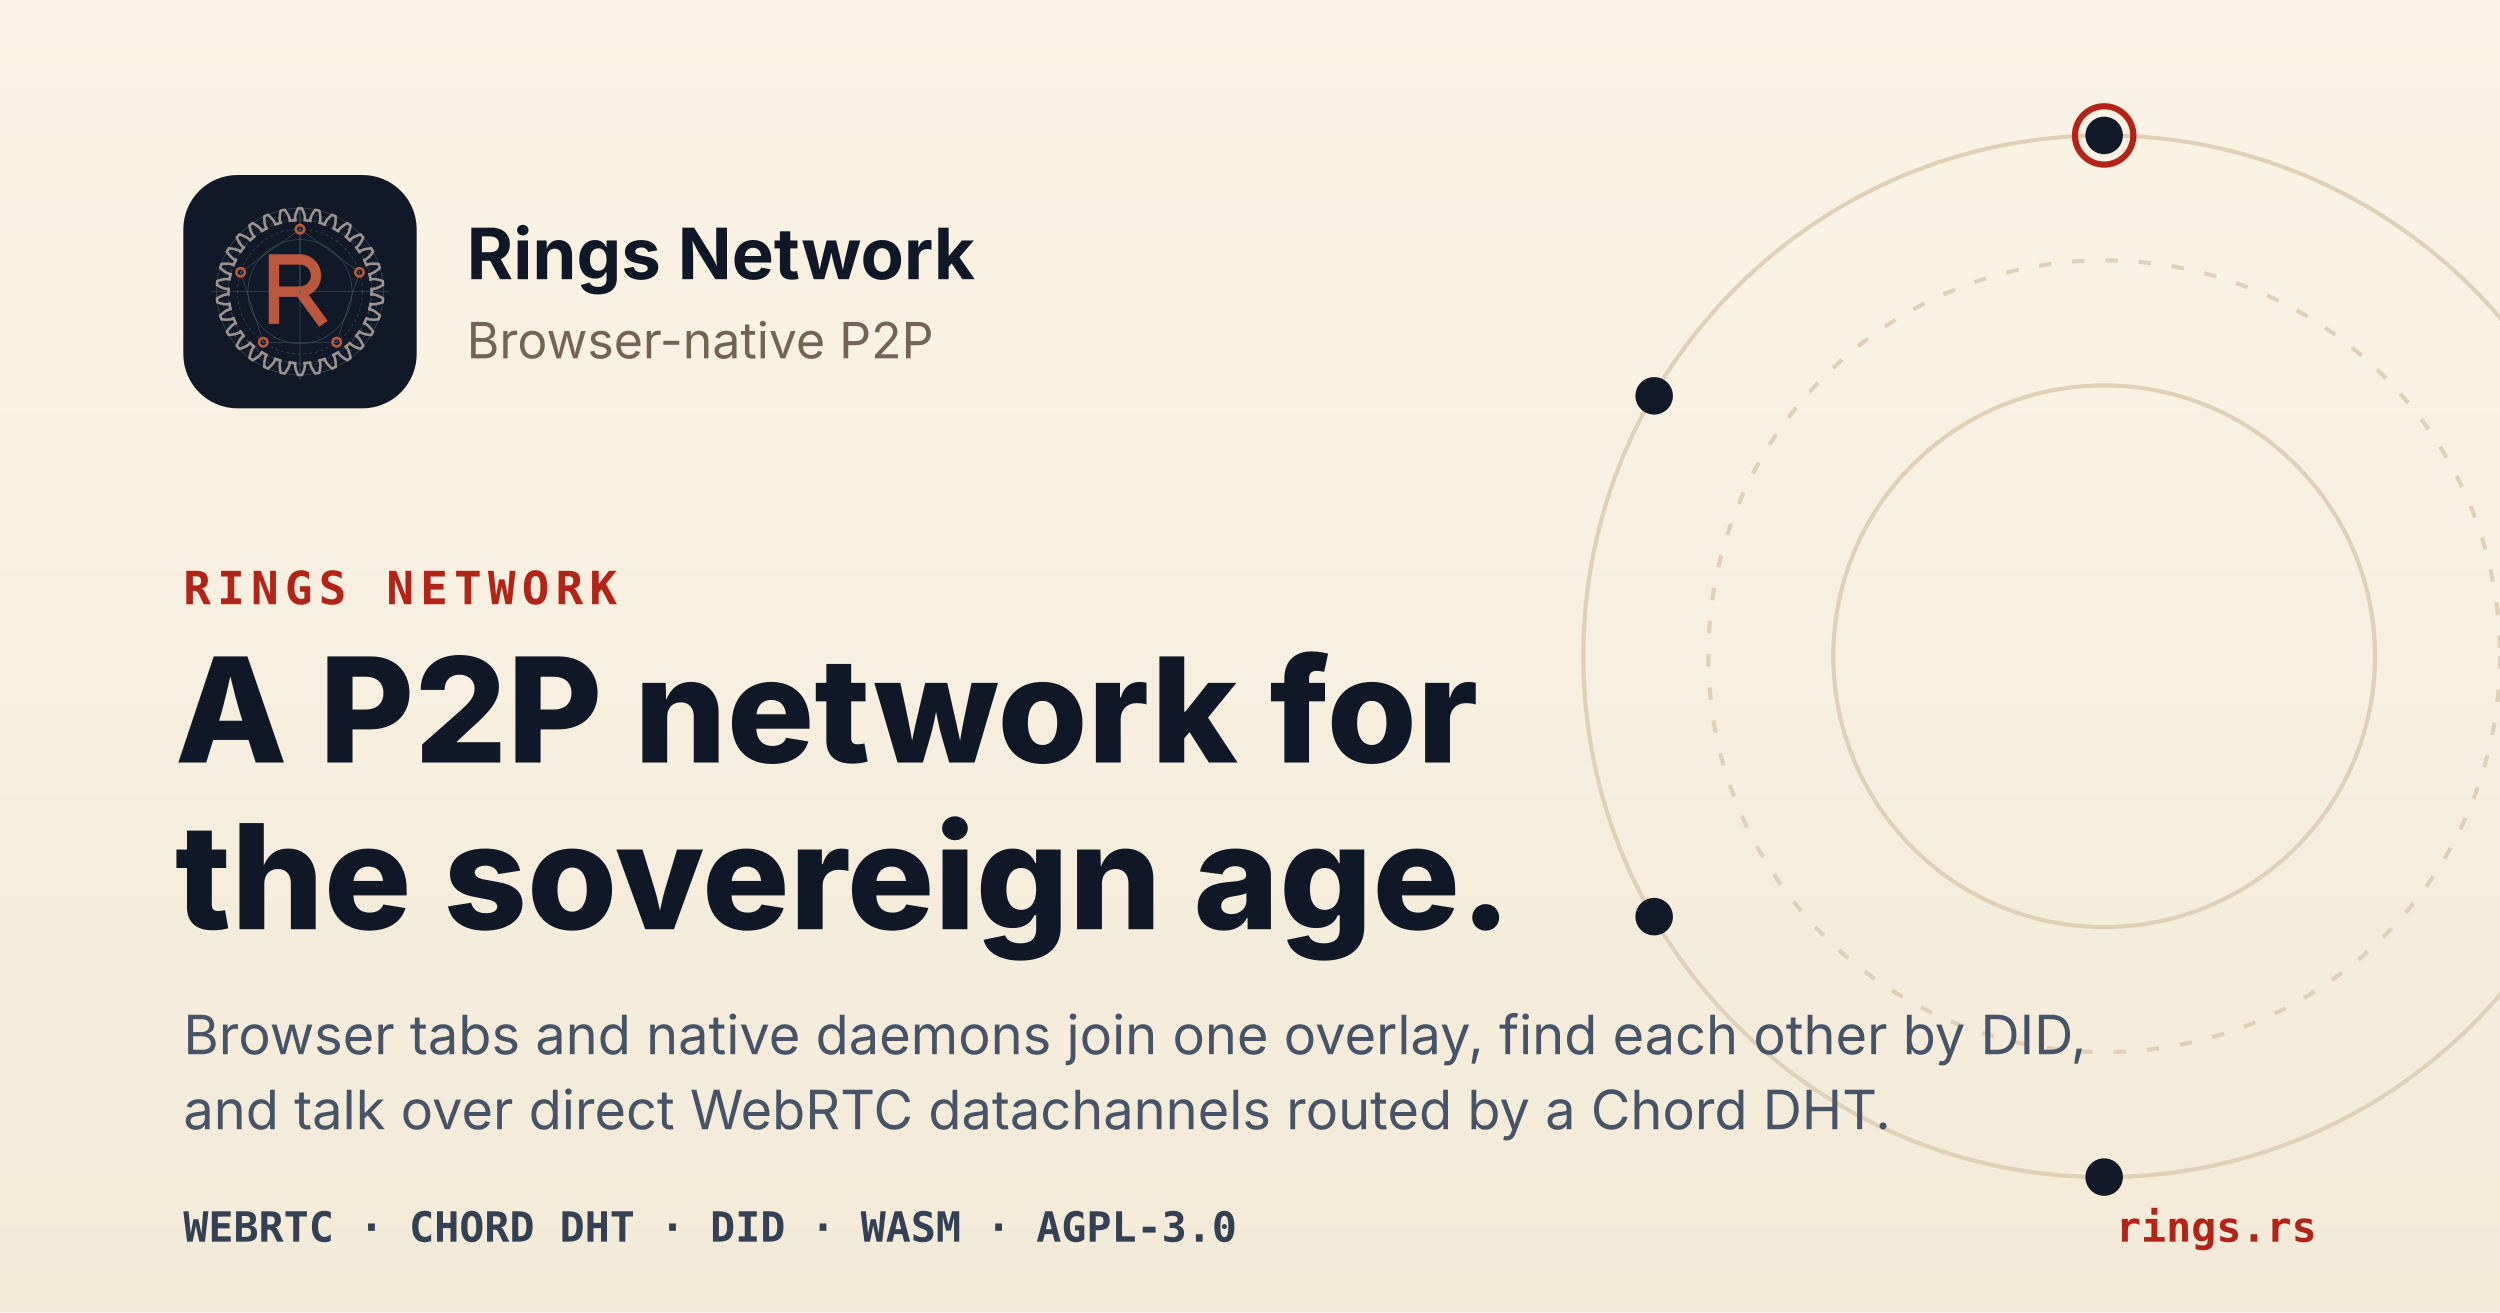
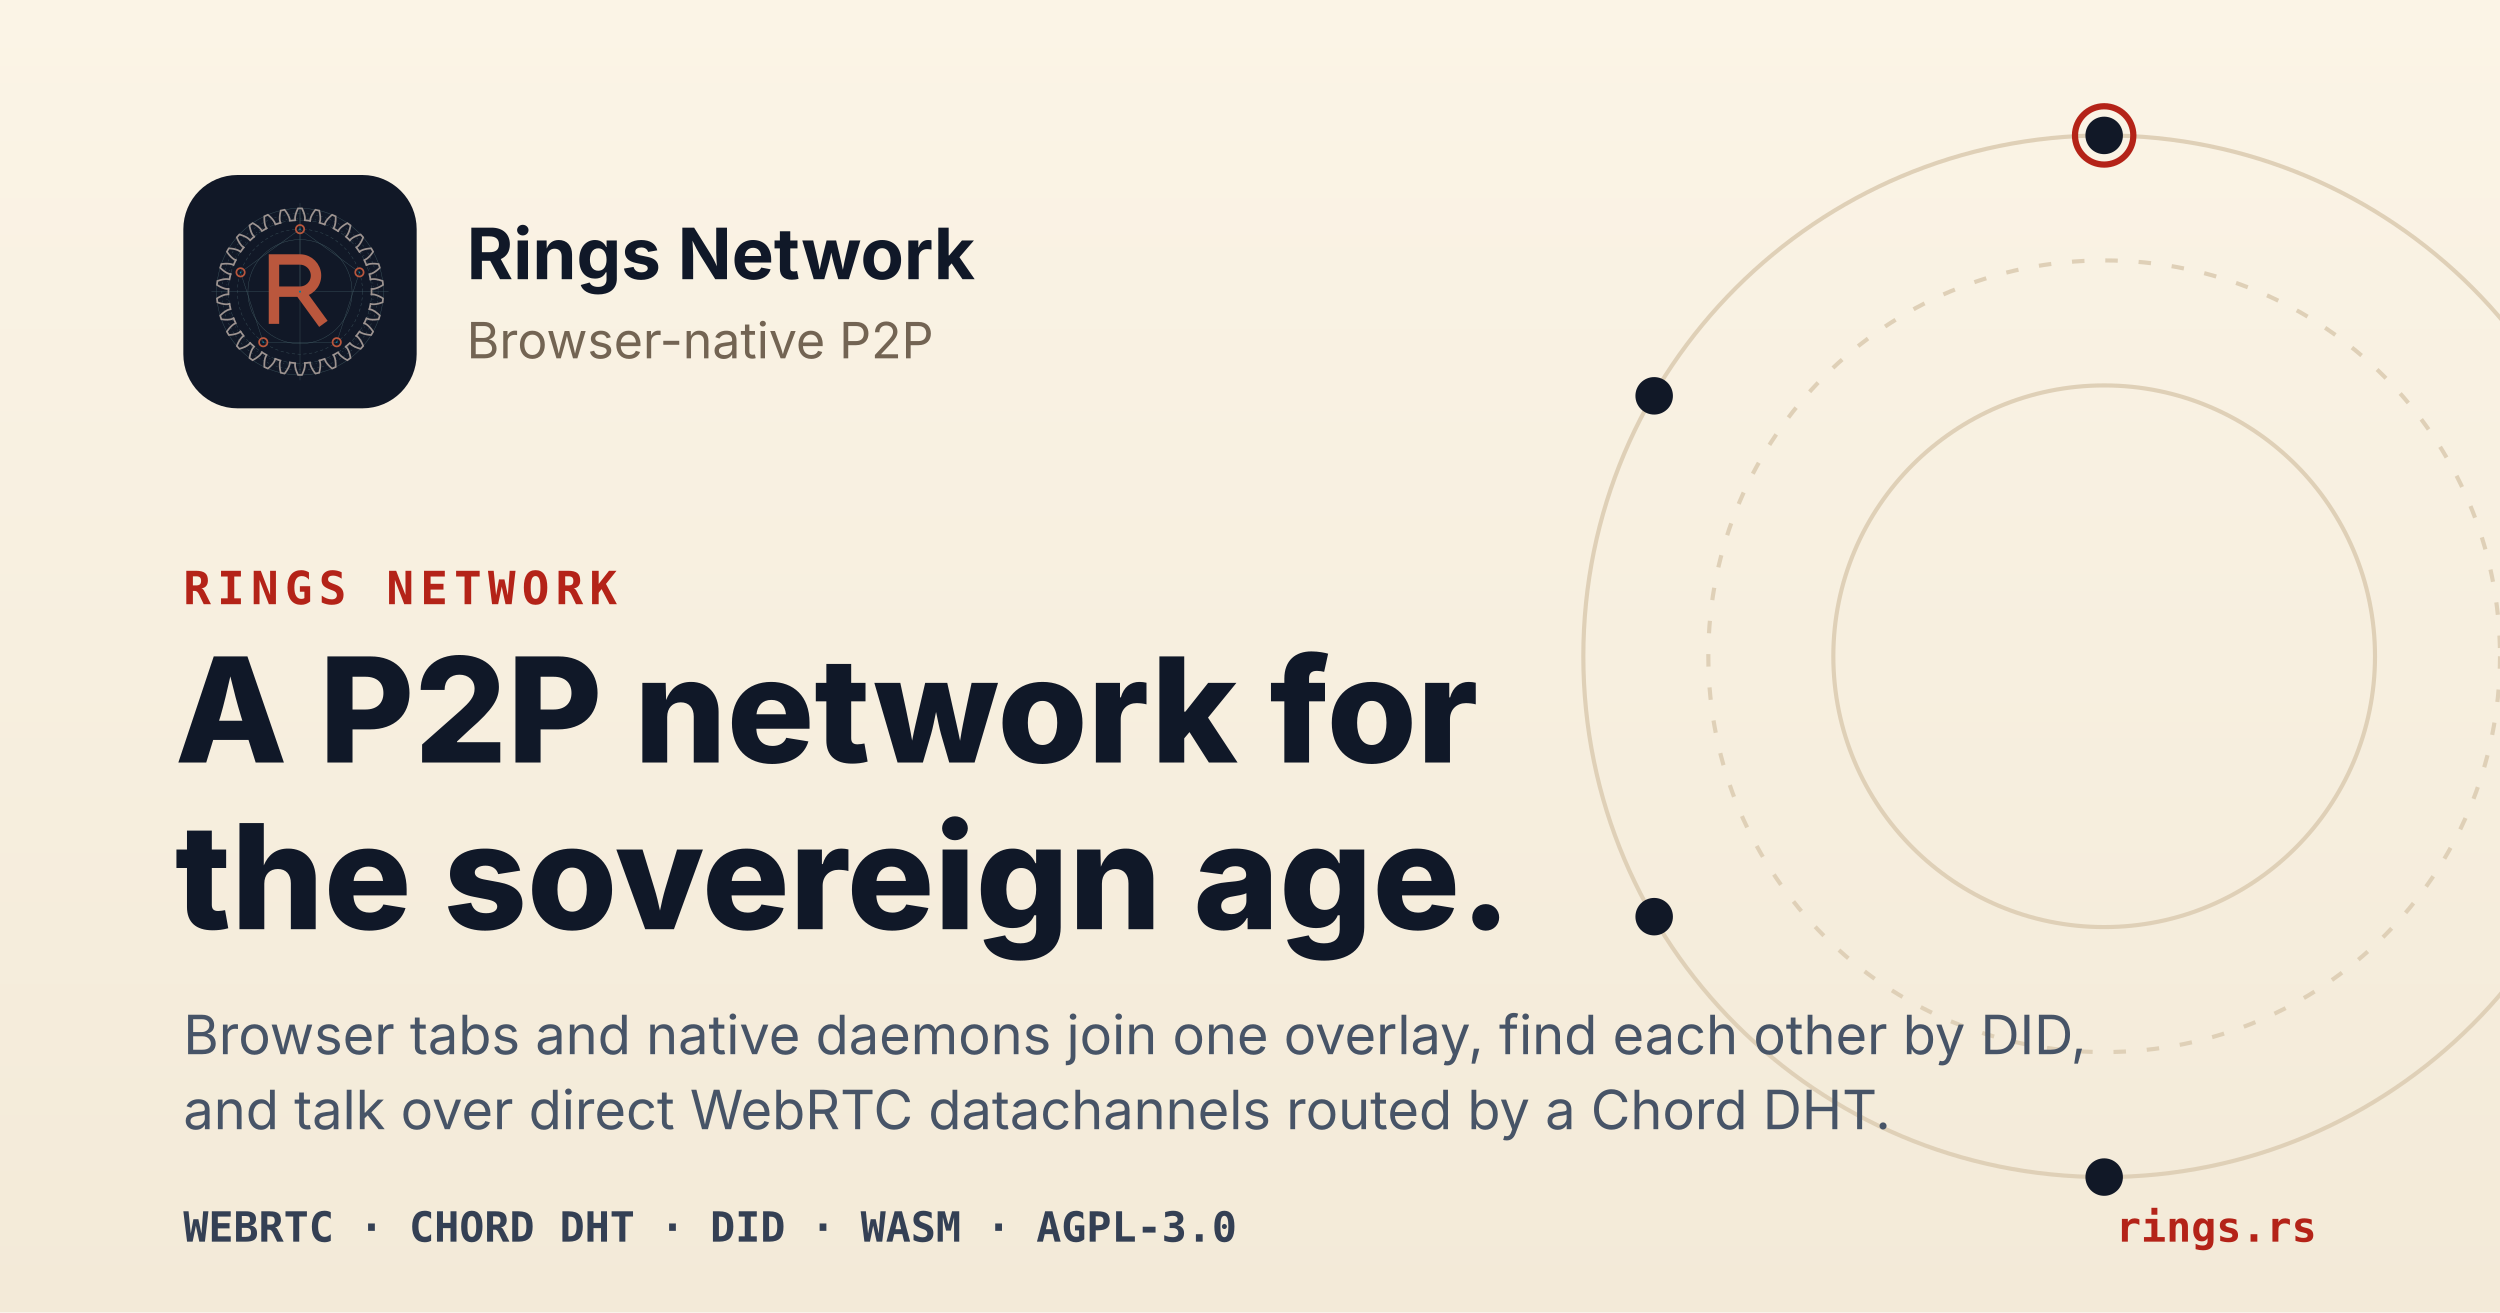
<svg xmlns="http://www.w3.org/2000/svg" width="1200" height="630" viewBox="0 0 1200 630">
  <defs>
    <linearGradient id="page" x1="0" y1="0" x2="0" y2="1">
      <stop offset="0" stop-color="#fbf4e6" />
      <stop offset="1" stop-color="#f3ead8" />
    </linearGradient>
  </defs>
  <rect width="1200" height="630" fill="url(#page)" />
  <g fill="none" stroke="#dfd0b7" stroke-width="2">
    <circle cx="1010" cy="315" r="250" />
    <circle cx="1010" cy="315" r="190" stroke-dasharray="6 10" />
    <circle cx="1010" cy="315" r="130" />
  </g>
  <g fill="#111827">
    <circle cx="1010" cy="65" r="9" />
    <circle cx="1226" cy="190" r="9" />
    <circle cx="1226" cy="440" r="9" />
    <circle cx="1010" cy="565" r="9" />
    <circle cx="794" cy="440" r="9" />
    <circle cx="794" cy="190" r="9" />
  </g>
  <circle cx="1010" cy="65" r="14" fill="none" stroke="#b42318" stroke-width="3" />
  <rect x="88" y="84" width="112" height="112" rx="26" fill="#111827" />
  <svg x="100" y="96" width="88" height="88" viewBox="-176 -176 352 352">
    <style>.primary{stroke:#9d9390}.accent{stroke:#ba573d}.signal{fill:#007f9e}.guide{stroke:#435e65}</style>
    <defs>
      <path id="tooth" d="M -9.242,-137.189 L -9.474,-140.635 L -9.476,-140.67 L -9.479,-140.776 L -9.481,-140.953 L -9.478,-141.2 L -9.468,-141.517 L -9.446,-141.905 L -9.41,-142.362 L -9.356,-142.889 L -9.283,-143.485 L -9.185,-144.148 L -9.062,-144.879 L -8.908,-145.677 L -8.722,-146.539 L -8.5,-147.466 L -8.239,-148.456 L -7.937,-149.508 L -7.591,-150.62 L -7.197,-151.791 L -6.753,-153.019 L -6.256,-154.303 L -5.703,-155.641 L -5.093,-157.03 L -4.421,-158.47 L -3.687,-159.958 A 160 160 0 0 1 3.687,-159.958 L 4.421,-158.47 L 5.093,-157.03 L 5.703,-155.641 L 6.256,-154.303 L 6.753,-153.019 L 7.197,-151.791 L 7.591,-150.62 L 7.937,-149.508 L 8.239,-148.456 L 8.5,-147.466 L 8.722,-146.539 L 8.908,-145.677 L 9.062,-144.879 L 9.185,-144.148 L 9.283,-143.485 L 9.356,-142.889 L 9.41,-142.362 L 9.446,-141.905 L 9.468,-141.517 L 9.478,-141.2 L 9.481,-140.953 L 9.479,-140.776 L 9.476,-140.67 L 9.474,-140.635 L 9.242,-137.189 A 137.5 137.5 0 0 1 19.483,-136.113" />
    </defs>
-     <g class="guide" fill="none" stroke-width="1">
+     <g class="guide" fill="none" stroke-width="0.667">
      <path d="M -170 0 H 170 M 0 -170 V 170" />
      <circle r="160" />
      <circle r="150" stroke-dasharray="4 5" />
      <circle r="140.954" stroke-dasharray="2 5" />
      <circle r="137.5" stroke-dasharray="8 4" />
      <circle r="100" />
      <circle r="120" stroke-dasharray="6 5" />
      <polygon points="0,-120 114.127,-37.082 70.534,97.082 -70.534,97.082 -114.127,-37.082" />
      <path d="M 0 0 L 0,-160" />
    </g>
-     <g class="primary" fill="none" stroke-width="5" stroke-linecap="square" stroke-linejoin="miter">
+     <g class="primary" fill="none" stroke-width="3.333" stroke-linecap="square" stroke-linejoin="miter">
      <use href="#tooth" transform="rotate(0)" />
      <use href="#tooth" transform="rotate(12)" />
      <use href="#tooth" transform="rotate(24)" />
      <use href="#tooth" transform="rotate(36)" />
      <use href="#tooth" transform="rotate(48)" />
      <use href="#tooth" transform="rotate(60)" />
      <use href="#tooth" transform="rotate(72)" />
      <use href="#tooth" transform="rotate(84)" />
      <use href="#tooth" transform="rotate(96)" />
      <use href="#tooth" transform="rotate(108)" />
      <use href="#tooth" transform="rotate(120)" />
      <use href="#tooth" transform="rotate(132)" />
      <use href="#tooth" transform="rotate(144)" />
      <use href="#tooth" transform="rotate(156)" />
      <use href="#tooth" transform="rotate(168)" />
      <use href="#tooth" transform="rotate(180)" />
      <use href="#tooth" transform="rotate(192)" />
      <use href="#tooth" transform="rotate(204)" />
      <use href="#tooth" transform="rotate(216)" />
      <use href="#tooth" transform="rotate(228)" />
      <use href="#tooth" transform="rotate(240)" />
      <use href="#tooth" transform="rotate(252)" />
      <use href="#tooth" transform="rotate(264)" />
      <use href="#tooth" transform="rotate(276)" />
      <use href="#tooth" transform="rotate(288)" />
      <use href="#tooth" transform="rotate(300)" />
      <use href="#tooth" transform="rotate(312)" />
      <use href="#tooth" transform="rotate(324)" />
      <use href="#tooth" transform="rotate(336)" />
      <use href="#tooth" transform="rotate(348)" />
    </g>
-     <g class="accent" fill="none" stroke-width="5" stroke-linecap="butt" stroke-linejoin="miter">
+     <g class="accent" fill="none" stroke-width="3.333" stroke-linecap="butt" stroke-linejoin="miter">
      <circle cx="0" cy="-120" r="8" />
      <circle cx="114.127" cy="-37.082" r="8" />
      <circle cx="70.534" cy="97.082" r="8" />
      <circle cx="-70.534" cy="97.082" r="8" />
      <circle cx="-114.127" cy="-37.082" r="8" />
      <path d="M -50 61.803 V -61.803 H 0 A 30.902 30.902 0 0 1 0 0 H -50 M 0 0 L 44.903 61.803" stroke-width="20" />
    </g>
    <g class="signal">
      <circle cx="0" cy="-120" r="1.6" />
      <circle cx="114.127" cy="-37.082" r="1.6" />
      <circle cx="70.534" cy="97.082" r="1.6" />
      <circle cx="-70.534" cy="97.082" r="1.6" />
      <circle cx="-114.127" cy="-37.082" r="1.6" />
      <circle r="2" />
    </g>
  </svg>
  <text x="224" y="134" font-family="Inter, 'Helvetica Neue', Helvetica, Arial, sans-serif" font-size="34" font-weight="700" fill="#101828">Rings Network</text>
  <text x="224" y="172" font-family="Inter, 'Helvetica Neue', Helvetica, Arial, sans-serif" font-size="24" fill="#736453">Browser-native P2P</text>
  <text x="88" y="290" font-family="'SFMono-Regular', Menlo, Consolas, monospace" font-size="22" font-weight="700" letter-spacing="3" fill="#b42318">RINGS NETWORK</text>
  <text font-family="Inter, 'Helvetica Neue', Helvetica, Arial, sans-serif" font-size="70" font-weight="800" fill="#101828">
    <tspan x="84" y="366">A P2P network for</tspan>
    <tspan x="84" y="446">the sovereign age.</tspan>
  </text>
  <text font-family="Inter, 'Helvetica Neue', Helvetica, Arial, sans-serif" font-size="26" fill="#475467">
    <tspan x="88" y="506">Browser tabs and native daemons join one overlay, find each other by DID,</tspan>
    <tspan x="88" y="542">and talk over direct WebRTC datachannels routed by a Chord DHT.</tspan>
  </text>
  <g font-family="'SFMono-Regular', Menlo, Consolas, monospace" font-size="20" font-weight="700" fill="#344054">
    <text x="88" y="596">WEBRTC · CHORD DHT · DID · WASM · AGPL-3.0</text>
    <text x="1112" y="596" text-anchor="end" fill="#b42318">rings.rs</text>
  </g>
</svg>
